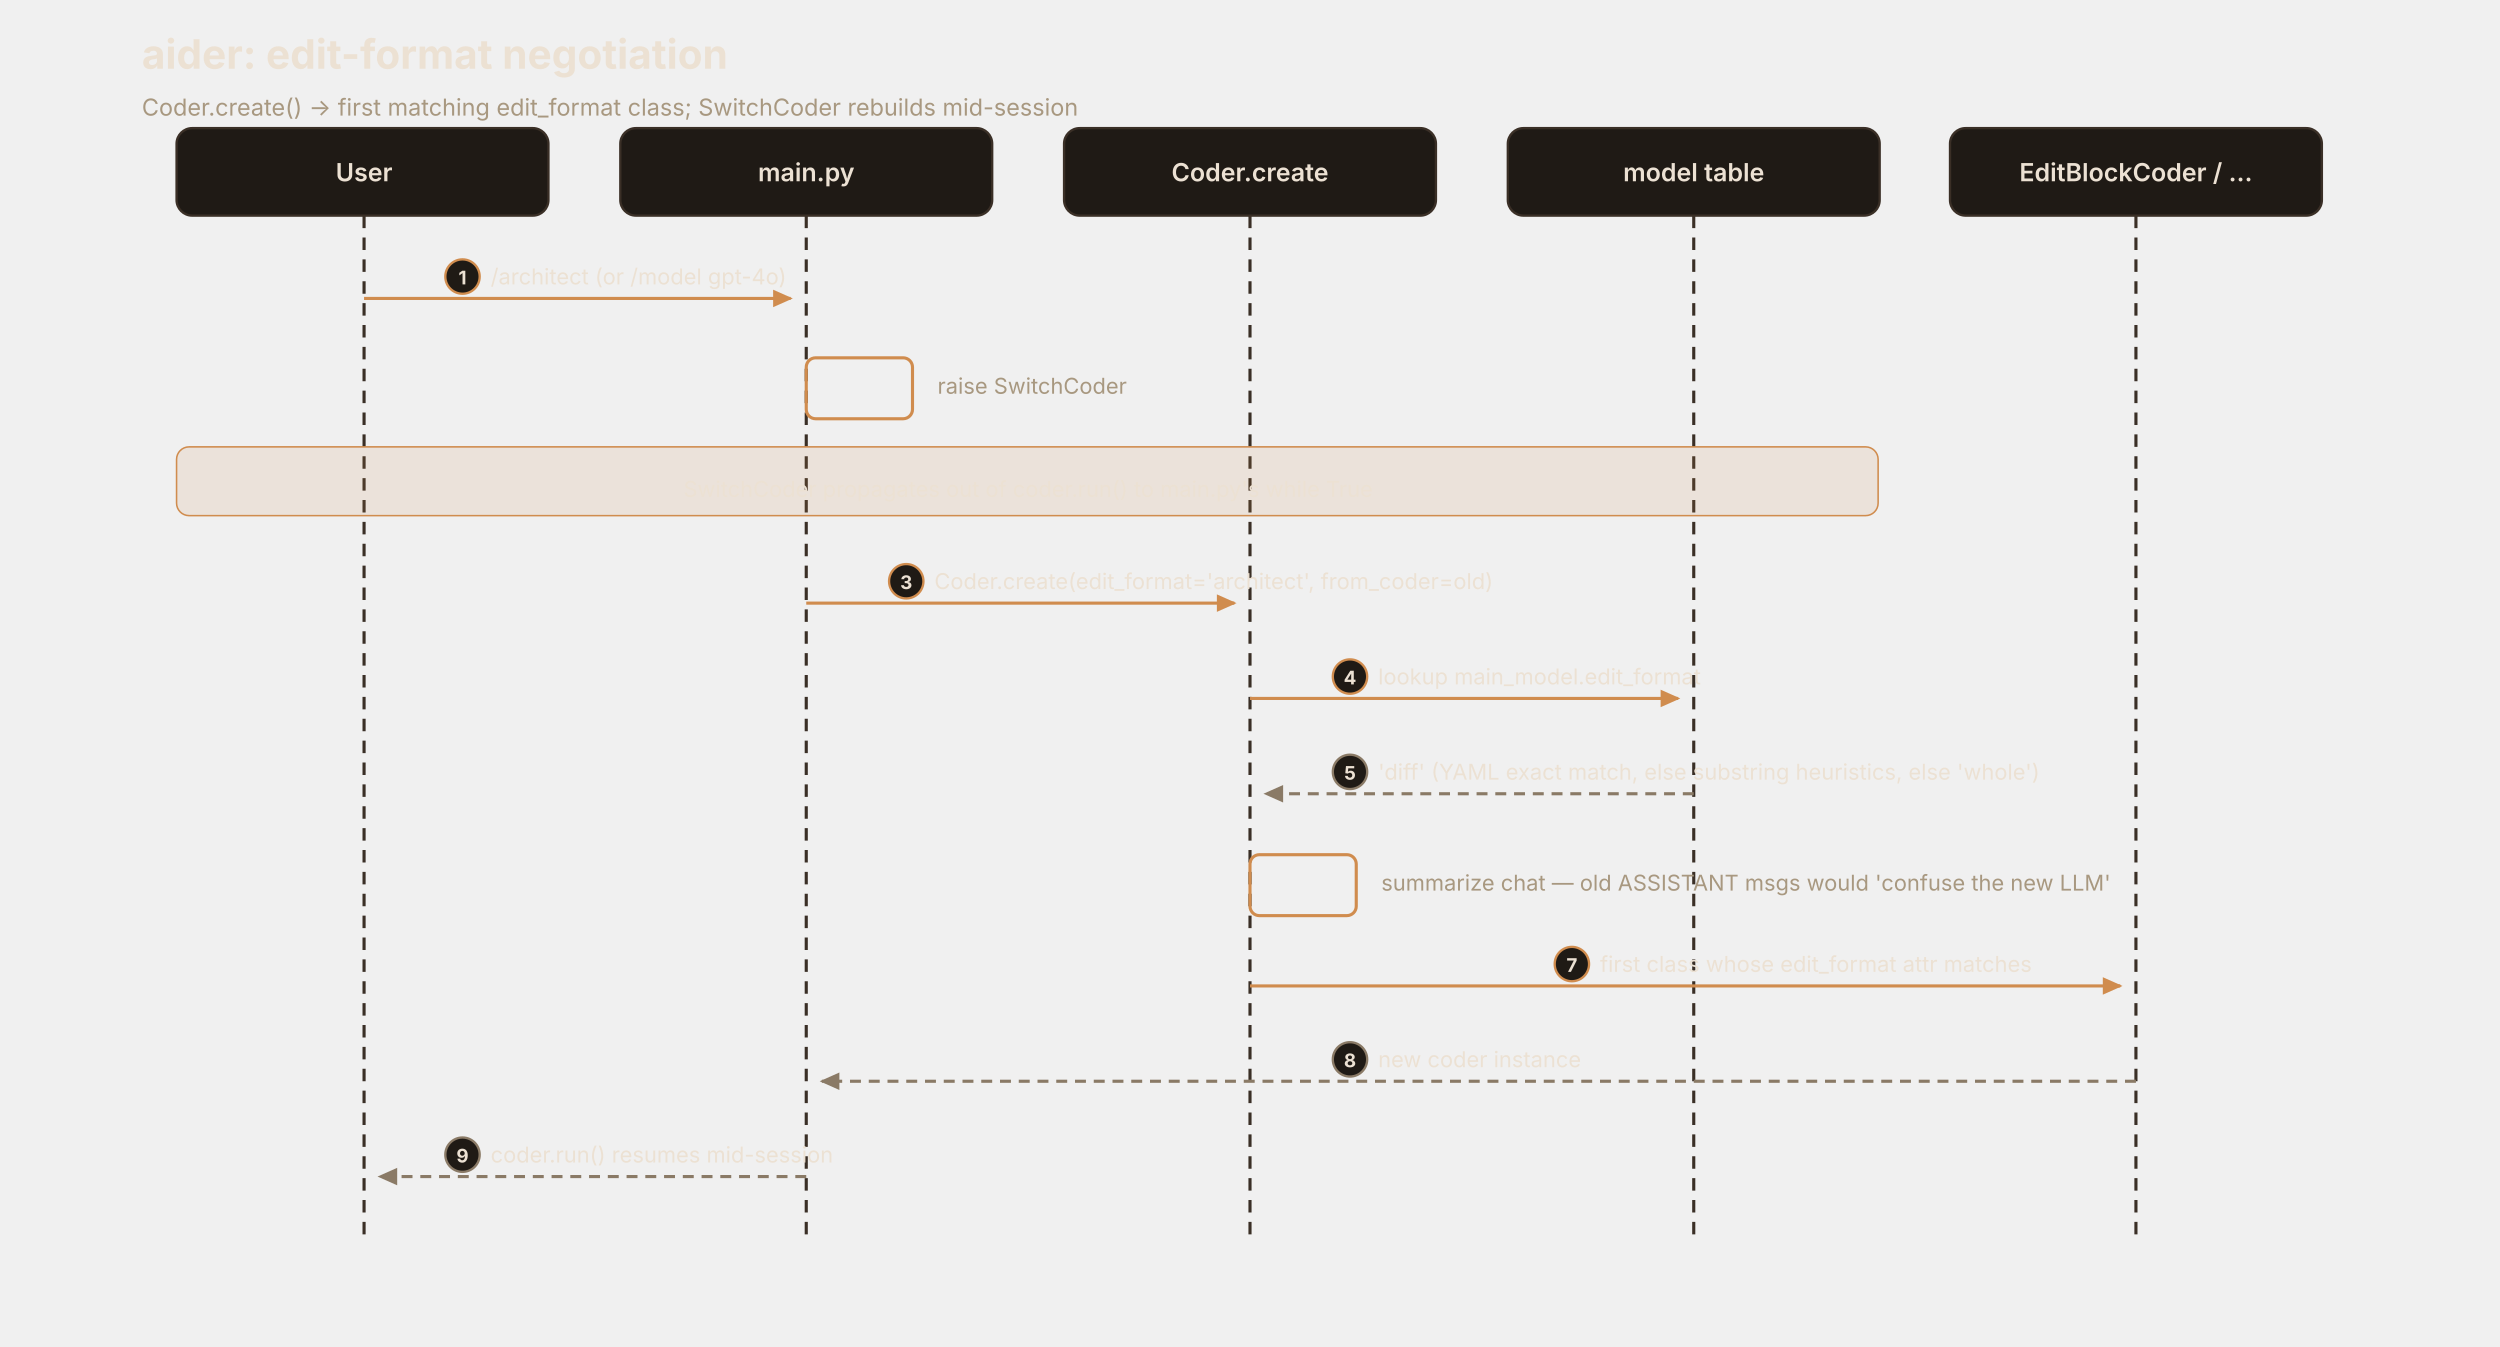
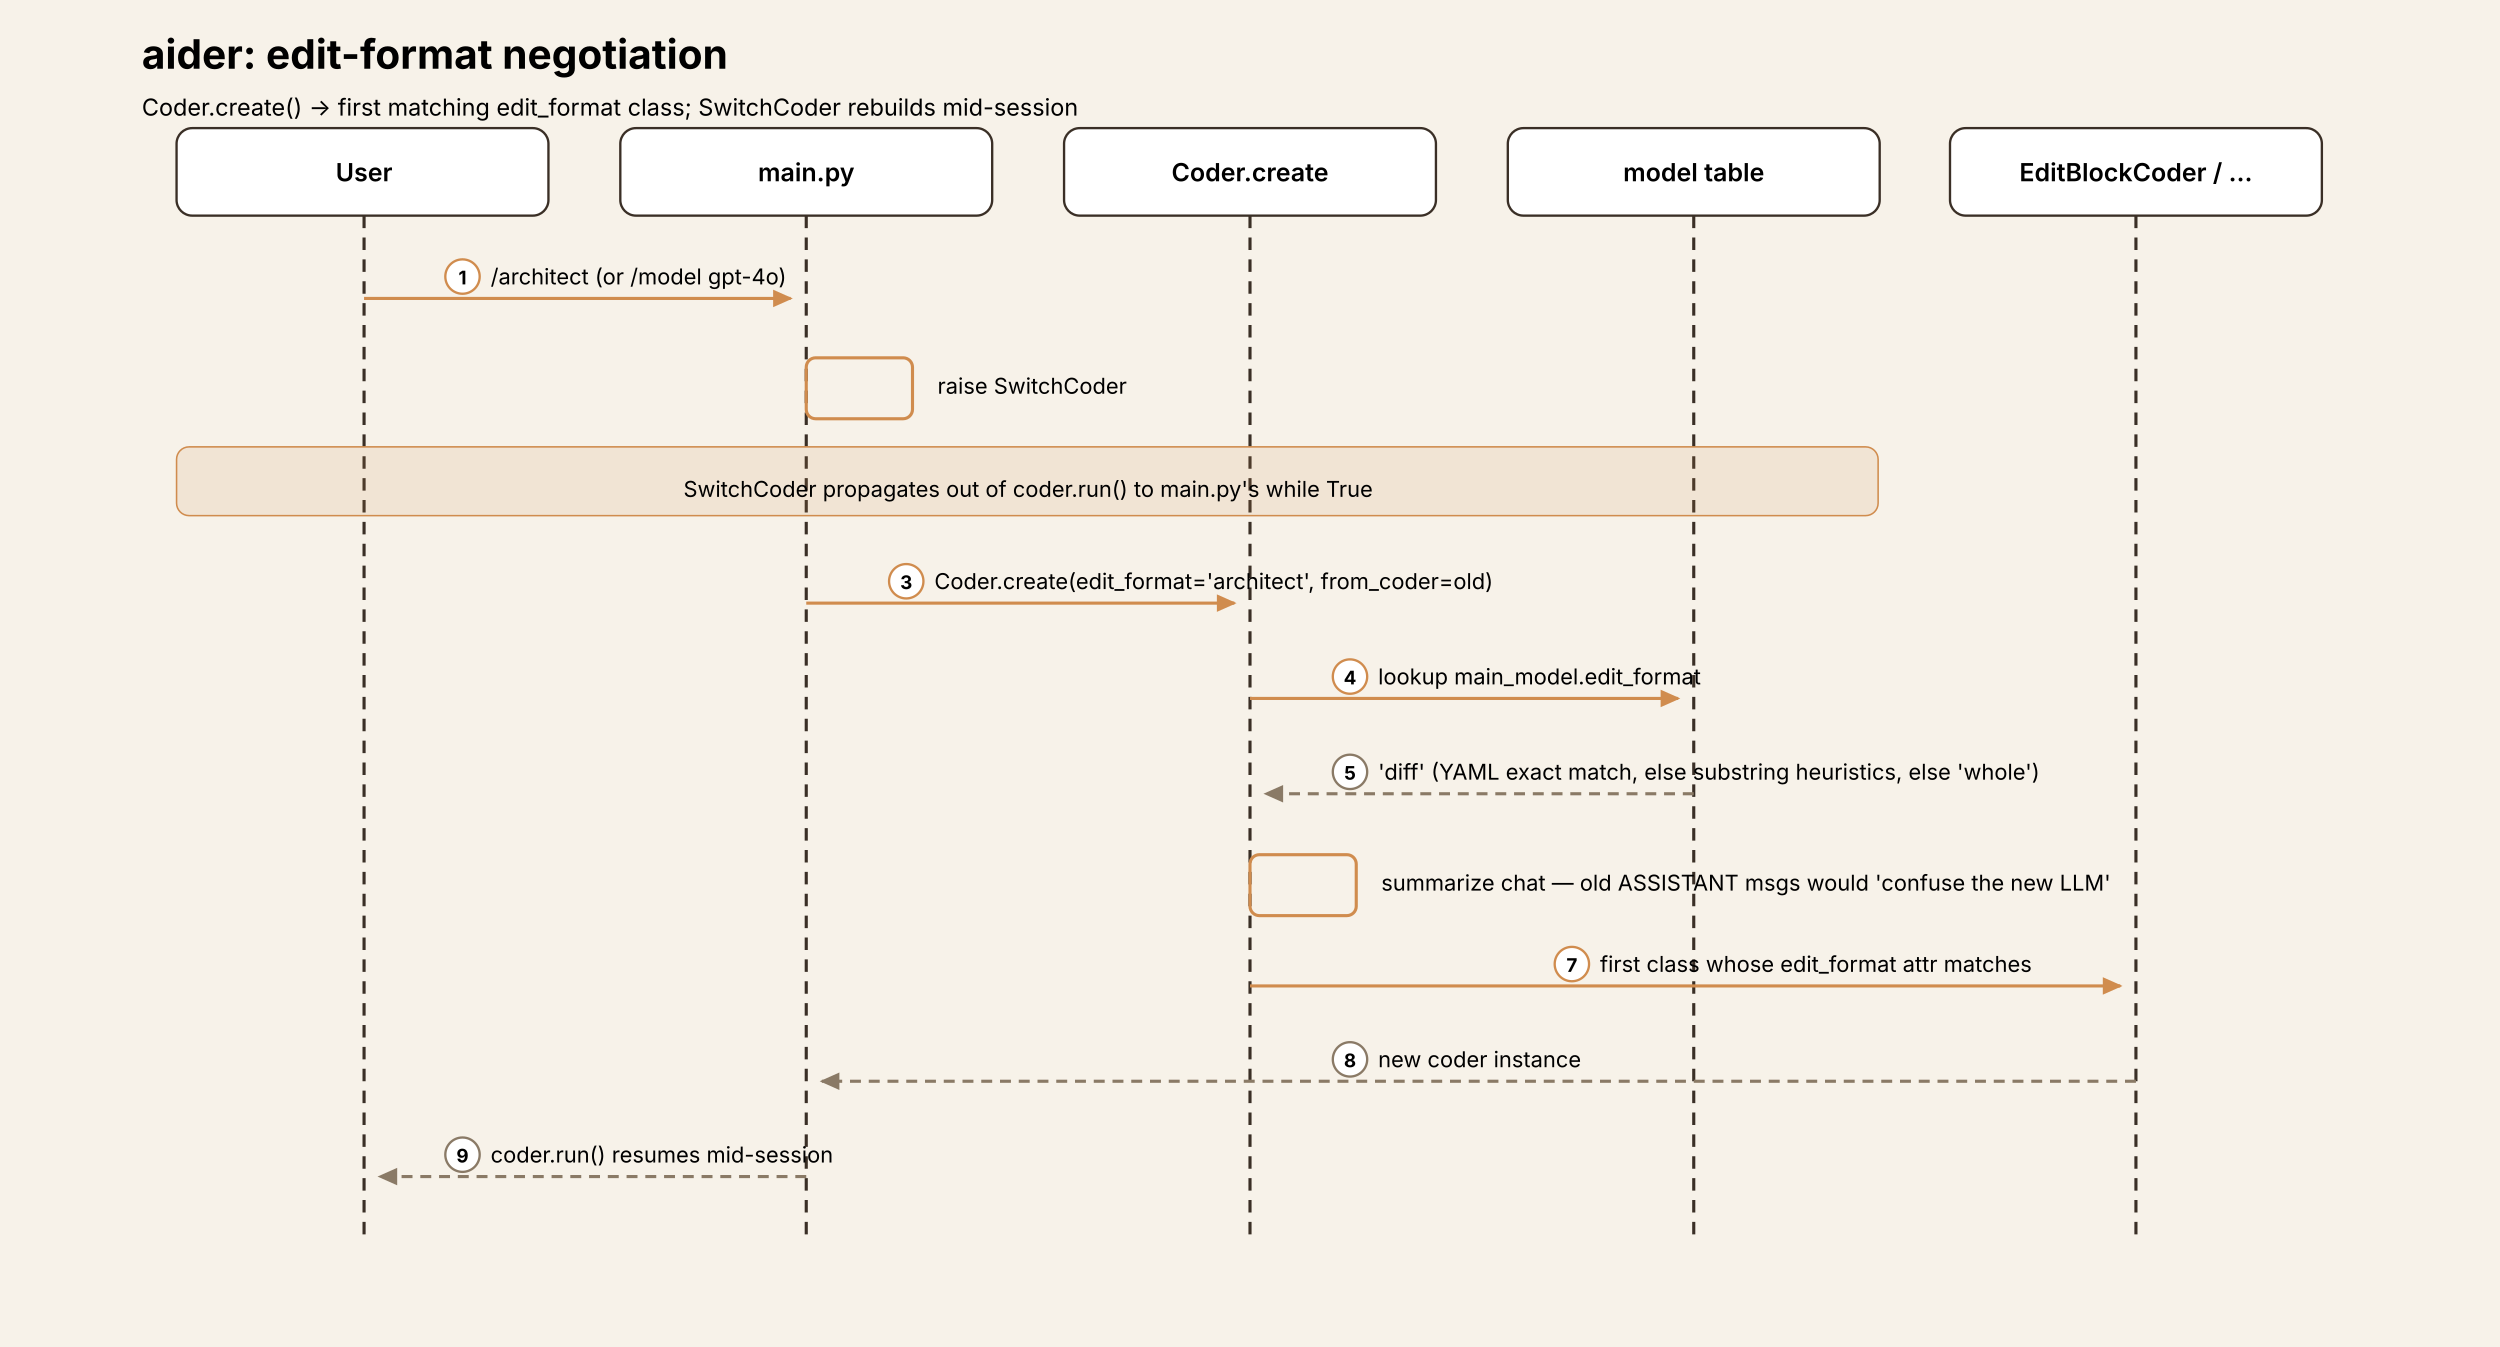
<svg xmlns="http://www.w3.org/2000/svg" viewBox="0 0 1600 862" width="1600" font-family="system-ui, -apple-system, sans-serif">
  <defs>
    <marker id="arrc" viewBox="0 0 10 10" refX="8" refY="5" markerWidth="7" markerHeight="7" orient="auto-start-reverse">
      <path d="M 0 1 L 9 5 L 0 9 z" fill="#d08c4e" />
    </marker>
    <marker id="arrr" viewBox="0 0 10 10" refX="8" refY="5" markerWidth="7" markerHeight="7" orient="auto-start-reverse">
      <path d="M 0 1 L 9 5 L 0 9 z" fill="#8a7a66" />
    </marker>
  </defs>
-   <text x="90.78" y="44" font-size="26" font-weight="700" fill="#ece1d3">aider: edit-format negotiation</text>
-   <text x="90.78" y="74" font-size="15" fill="#a89880">Coder.create() -&gt; first matching edit_format class; SwitchCoder rebuilds mid-session</text>
+   <rect x="0" y="0" width="1600" height="862" fill="#f7f2e9" />
+   <text x="90.78" y="44" font-size="26" font-weight="700" fill="#000000">aider: edit-format negotiation</text>
+   <text x="90.78" y="74" font-size="15" fill="#000000">Coder.create() -&gt; first matching edit_format class; SwitchCoder rebuilds mid-session</text>
  <line x1="233" y1="110" x2="233" y2="794" stroke="#3a2f26" stroke-width="2" stroke-dasharray="8 6" />
-   <rect x="113" y="82" width="238" height="56" rx="10" fill="#1f1a15" stroke="#3a2f26" stroke-width="1.5" />
-   <text x="233" y="116" text-anchor="middle" font-size="16" font-weight="600" fill="#ece1d3">User</text>
+   <rect x="113" y="82" width="238" height="56" rx="10" fill="#ffffff" stroke="#3a2f26" stroke-width="1.5" />
+   <text x="233" y="116" text-anchor="middle" font-size="16" font-weight="600" fill="#000000">User</text>
  <line x1="516" y1="110" x2="516" y2="794" stroke="#3a2f26" stroke-width="2" stroke-dasharray="8 6" />
-   <rect x="397" y="82" width="238" height="56" rx="10" fill="#1f1a15" stroke="#3a2f26" stroke-width="1.5" />
-   <text x="516" y="116" text-anchor="middle" font-size="16" font-weight="600" fill="#ece1d3">main.py</text>
+   <rect x="397" y="82" width="238" height="56" rx="10" fill="#ffffff" stroke="#3a2f26" stroke-width="1.5" />
+   <text x="516" y="116" text-anchor="middle" font-size="16" font-weight="600" fill="#000000">main.py</text>
  <line x1="800" y1="110" x2="800" y2="794" stroke="#3a2f26" stroke-width="2" stroke-dasharray="8 6" />
-   <rect x="681" y="82" width="238" height="56" rx="10" fill="#1f1a15" stroke="#3a2f26" stroke-width="1.5" />
-   <text x="800" y="116" text-anchor="middle" font-size="16" font-weight="600" fill="#ece1d3">Coder.create</text>
+   <rect x="681" y="82" width="238" height="56" rx="10" fill="#ffffff" stroke="#3a2f26" stroke-width="1.5" />
+   <text x="800" y="116" text-anchor="middle" font-size="16" font-weight="600" fill="#000000">Coder.create</text>
  <line x1="1084" y1="110" x2="1084" y2="794" stroke="#3a2f26" stroke-width="2" stroke-dasharray="8 6" />
-   <rect x="965" y="82" width="238" height="56" rx="10" fill="#1f1a15" stroke="#3a2f26" stroke-width="1.5" />
-   <text x="1084" y="116" text-anchor="middle" font-size="16" font-weight="600" fill="#ece1d3">model table</text>
+   <rect x="965" y="82" width="238" height="56" rx="10" fill="#ffffff" stroke="#3a2f26" stroke-width="1.5" />
+   <text x="1084" y="116" text-anchor="middle" font-size="16" font-weight="600" fill="#000000">model table</text>
  <line x1="1367" y1="110" x2="1367" y2="794" stroke="#3a2f26" stroke-width="2" stroke-dasharray="8 6" />
-   <rect x="1248" y="82" width="238" height="56" rx="10" fill="#1f1a15" stroke="#3a2f26" stroke-width="1.5" />
-   <text x="1367" y="116" text-anchor="middle" font-size="16" font-weight="600" fill="#ece1d3">EditBlockCoder / …</text>
+   <rect x="1248" y="82" width="238" height="56" rx="10" fill="#ffffff" stroke="#3a2f26" stroke-width="1.5" />
+   <text x="1367" y="116" text-anchor="middle" font-size="16" font-weight="600" fill="#000000">EditBlockCoder / …</text>
  <line x1="233" y1="191" x2="506" y2="191" stroke="#d08c4e" stroke-width="2" marker-end="url(#arrc)" />
-   <circle cx="296" cy="177" r="11" fill="#1f1a15" stroke="#d08c4e" stroke-width="1.5" />
-   <text x="296" y="182" text-anchor="middle" font-size="12" font-weight="700" fill="#ece1d3">1</text>
-   <text x="314" y="182" font-size="14" fill="#ece1d3">/architect (or /model gpt-4o)</text>
+   <circle cx="296" cy="177" r="11" fill="#ffffff" stroke="#d08c4e" stroke-width="1.5" />
+   <text x="296" y="182" text-anchor="middle" font-size="12" font-weight="700" fill="#000000">1</text>
+   <text x="314" y="182" font-size="14" fill="#000000">/architect (or /model gpt-4o)</text>
  <rect x="516" y="229" width="68" height="39" rx="6" fill="none" stroke="#d08c4e" stroke-width="2" />
-   <text x="600" y="252" font-size="14" fill="#a89880">raise SwitchCoder</text>
+   <text x="600" y="252" font-size="14" fill="#000000">raise SwitchCoder</text>
  <rect x="113" y="286" width="1089" height="44" rx="8" fill="#d08c4e22" stroke="#d08c4e" stroke-width="1" />
-   <text x="658" y="318" text-anchor="middle" font-size="14" fill="#ece1d3">SwitchCoder propagates out of coder.run() to main.py's while True</text>
+   <text x="658" y="318" text-anchor="middle" font-size="14" fill="#000000">SwitchCoder propagates out of coder.run() to main.py's while True</text>
  <line x1="516" y1="386" x2="790" y2="386" stroke="#d08c4e" stroke-width="2" marker-end="url(#arrc)" />
-   <circle cx="580" cy="372" r="11" fill="#1f1a15" stroke="#d08c4e" stroke-width="1.5" />
-   <text x="580" y="377" text-anchor="middle" font-size="12" font-weight="700" fill="#ece1d3">3</text>
-   <text x="598" y="377" font-size="14" fill="#ece1d3">Coder.create(edit_format='architect', from_coder=old)</text>
+   <circle cx="580" cy="372" r="11" fill="#ffffff" stroke="#d08c4e" stroke-width="1.5" />
+   <text x="580" y="377" text-anchor="middle" font-size="12" font-weight="700" fill="#000000">3</text>
+   <text x="598" y="377" font-size="14" fill="#000000">Coder.create(edit_format='architect', from_coder=old)</text>
  <line x1="800" y1="447" x2="1074" y2="447" stroke="#d08c4e" stroke-width="2" marker-end="url(#arrc)" />
-   <circle cx="864" cy="433" r="11" fill="#1f1a15" stroke="#d08c4e" stroke-width="1.5" />
-   <text x="864" y="438" text-anchor="middle" font-size="12" font-weight="700" fill="#ece1d3">4</text>
-   <text x="882" y="438" font-size="14" fill="#ece1d3">lookup main_model.edit_format</text>
+   <circle cx="864" cy="433" r="11" fill="#ffffff" stroke="#d08c4e" stroke-width="1.5" />
+   <text x="864" y="438" text-anchor="middle" font-size="12" font-weight="700" fill="#000000">4</text>
+   <text x="882" y="438" font-size="14" fill="#000000">lookup main_model.edit_format</text>
  <line x1="1084" y1="508" x2="810" y2="508" stroke="#8a7a66" stroke-width="2" stroke-dasharray="7 5" marker-end="url(#arrr)" />
-   <circle cx="864" cy="494" r="11" fill="#1f1a15" stroke="#8a7a66" stroke-width="1.5" />
-   <text x="864" y="499" text-anchor="middle" font-size="12" font-weight="700" fill="#ece1d3">5</text>
-   <text x="882" y="499" font-size="14" fill="#ece1d3">'diff' (YAML exact match, else substring heuristics, else 'whole')</text>
+   <circle cx="864" cy="494" r="11" fill="#ffffff" stroke="#8a7a66" stroke-width="1.5" />
+   <text x="864" y="499" text-anchor="middle" font-size="12" font-weight="700" fill="#000000">5</text>
+   <text x="882" y="499" font-size="14" fill="#000000">'diff' (YAML exact match, else substring heuristics, else 'whole')</text>
  <rect x="800" y="547" width="68" height="39" rx="6" fill="none" stroke="#d08c4e" stroke-width="2" />
-   <text x="884" y="570" font-size="14" fill="#a89880">summarize chat — old ASSISTANT msgs would 'confuse the new LLM'</text>
+   <text x="884" y="570" font-size="14" fill="#000000">summarize chat — old ASSISTANT msgs would 'confuse the new LLM'</text>
  <line x1="800" y1="631" x2="1357" y2="631" stroke="#d08c4e" stroke-width="2" marker-end="url(#arrc)" />
-   <circle cx="1006" cy="617" r="11" fill="#1f1a15" stroke="#d08c4e" stroke-width="1.5" />
-   <text x="1006" y="622" text-anchor="middle" font-size="12" font-weight="700" fill="#ece1d3">7</text>
-   <text x="1024" y="622" font-size="14" fill="#ece1d3">first class whose edit_format attr matches</text>
+   <circle cx="1006" cy="617" r="11" fill="#ffffff" stroke="#d08c4e" stroke-width="1.5" />
+   <text x="1006" y="622" text-anchor="middle" font-size="12" font-weight="700" fill="#000000">7</text>
+   <text x="1024" y="622" font-size="14" fill="#000000">first class whose edit_format attr matches</text>
  <line x1="1367" y1="692" x2="526" y2="692" stroke="#8a7a66" stroke-width="2" stroke-dasharray="7 5" marker-end="url(#arrr)" />
-   <circle cx="864" cy="678" r="11" fill="#1f1a15" stroke="#8a7a66" stroke-width="1.5" />
-   <text x="864" y="683" text-anchor="middle" font-size="12" font-weight="700" fill="#ece1d3">8</text>
-   <text x="882" y="683" font-size="14" fill="#ece1d3">new coder instance</text>
+   <circle cx="864" cy="678" r="11" fill="#ffffff" stroke="#8a7a66" stroke-width="1.5" />
+   <text x="864" y="683" text-anchor="middle" font-size="12" font-weight="700" fill="#000000">8</text>
+   <text x="882" y="683" font-size="14" fill="#000000">new coder instance</text>
  <line x1="516" y1="753" x2="243" y2="753" stroke="#8a7a66" stroke-width="2" stroke-dasharray="7 5" marker-end="url(#arrr)" />
-   <circle cx="296" cy="739" r="11" fill="#1f1a15" stroke="#8a7a66" stroke-width="1.5" />
-   <text x="296" y="744" text-anchor="middle" font-size="12" font-weight="700" fill="#ece1d3">9</text>
-   <text x="314" y="744" font-size="14" fill="#ece1d3">coder.run() resumes mid-session</text>
+   <circle cx="296" cy="739" r="11" fill="#ffffff" stroke="#8a7a66" stroke-width="1.5" />
+   <text x="296" y="744" text-anchor="middle" font-size="12" font-weight="700" fill="#000000">9</text>
+   <text x="314" y="744" font-size="14" fill="#000000">coder.run() resumes mid-session</text>
</svg>
